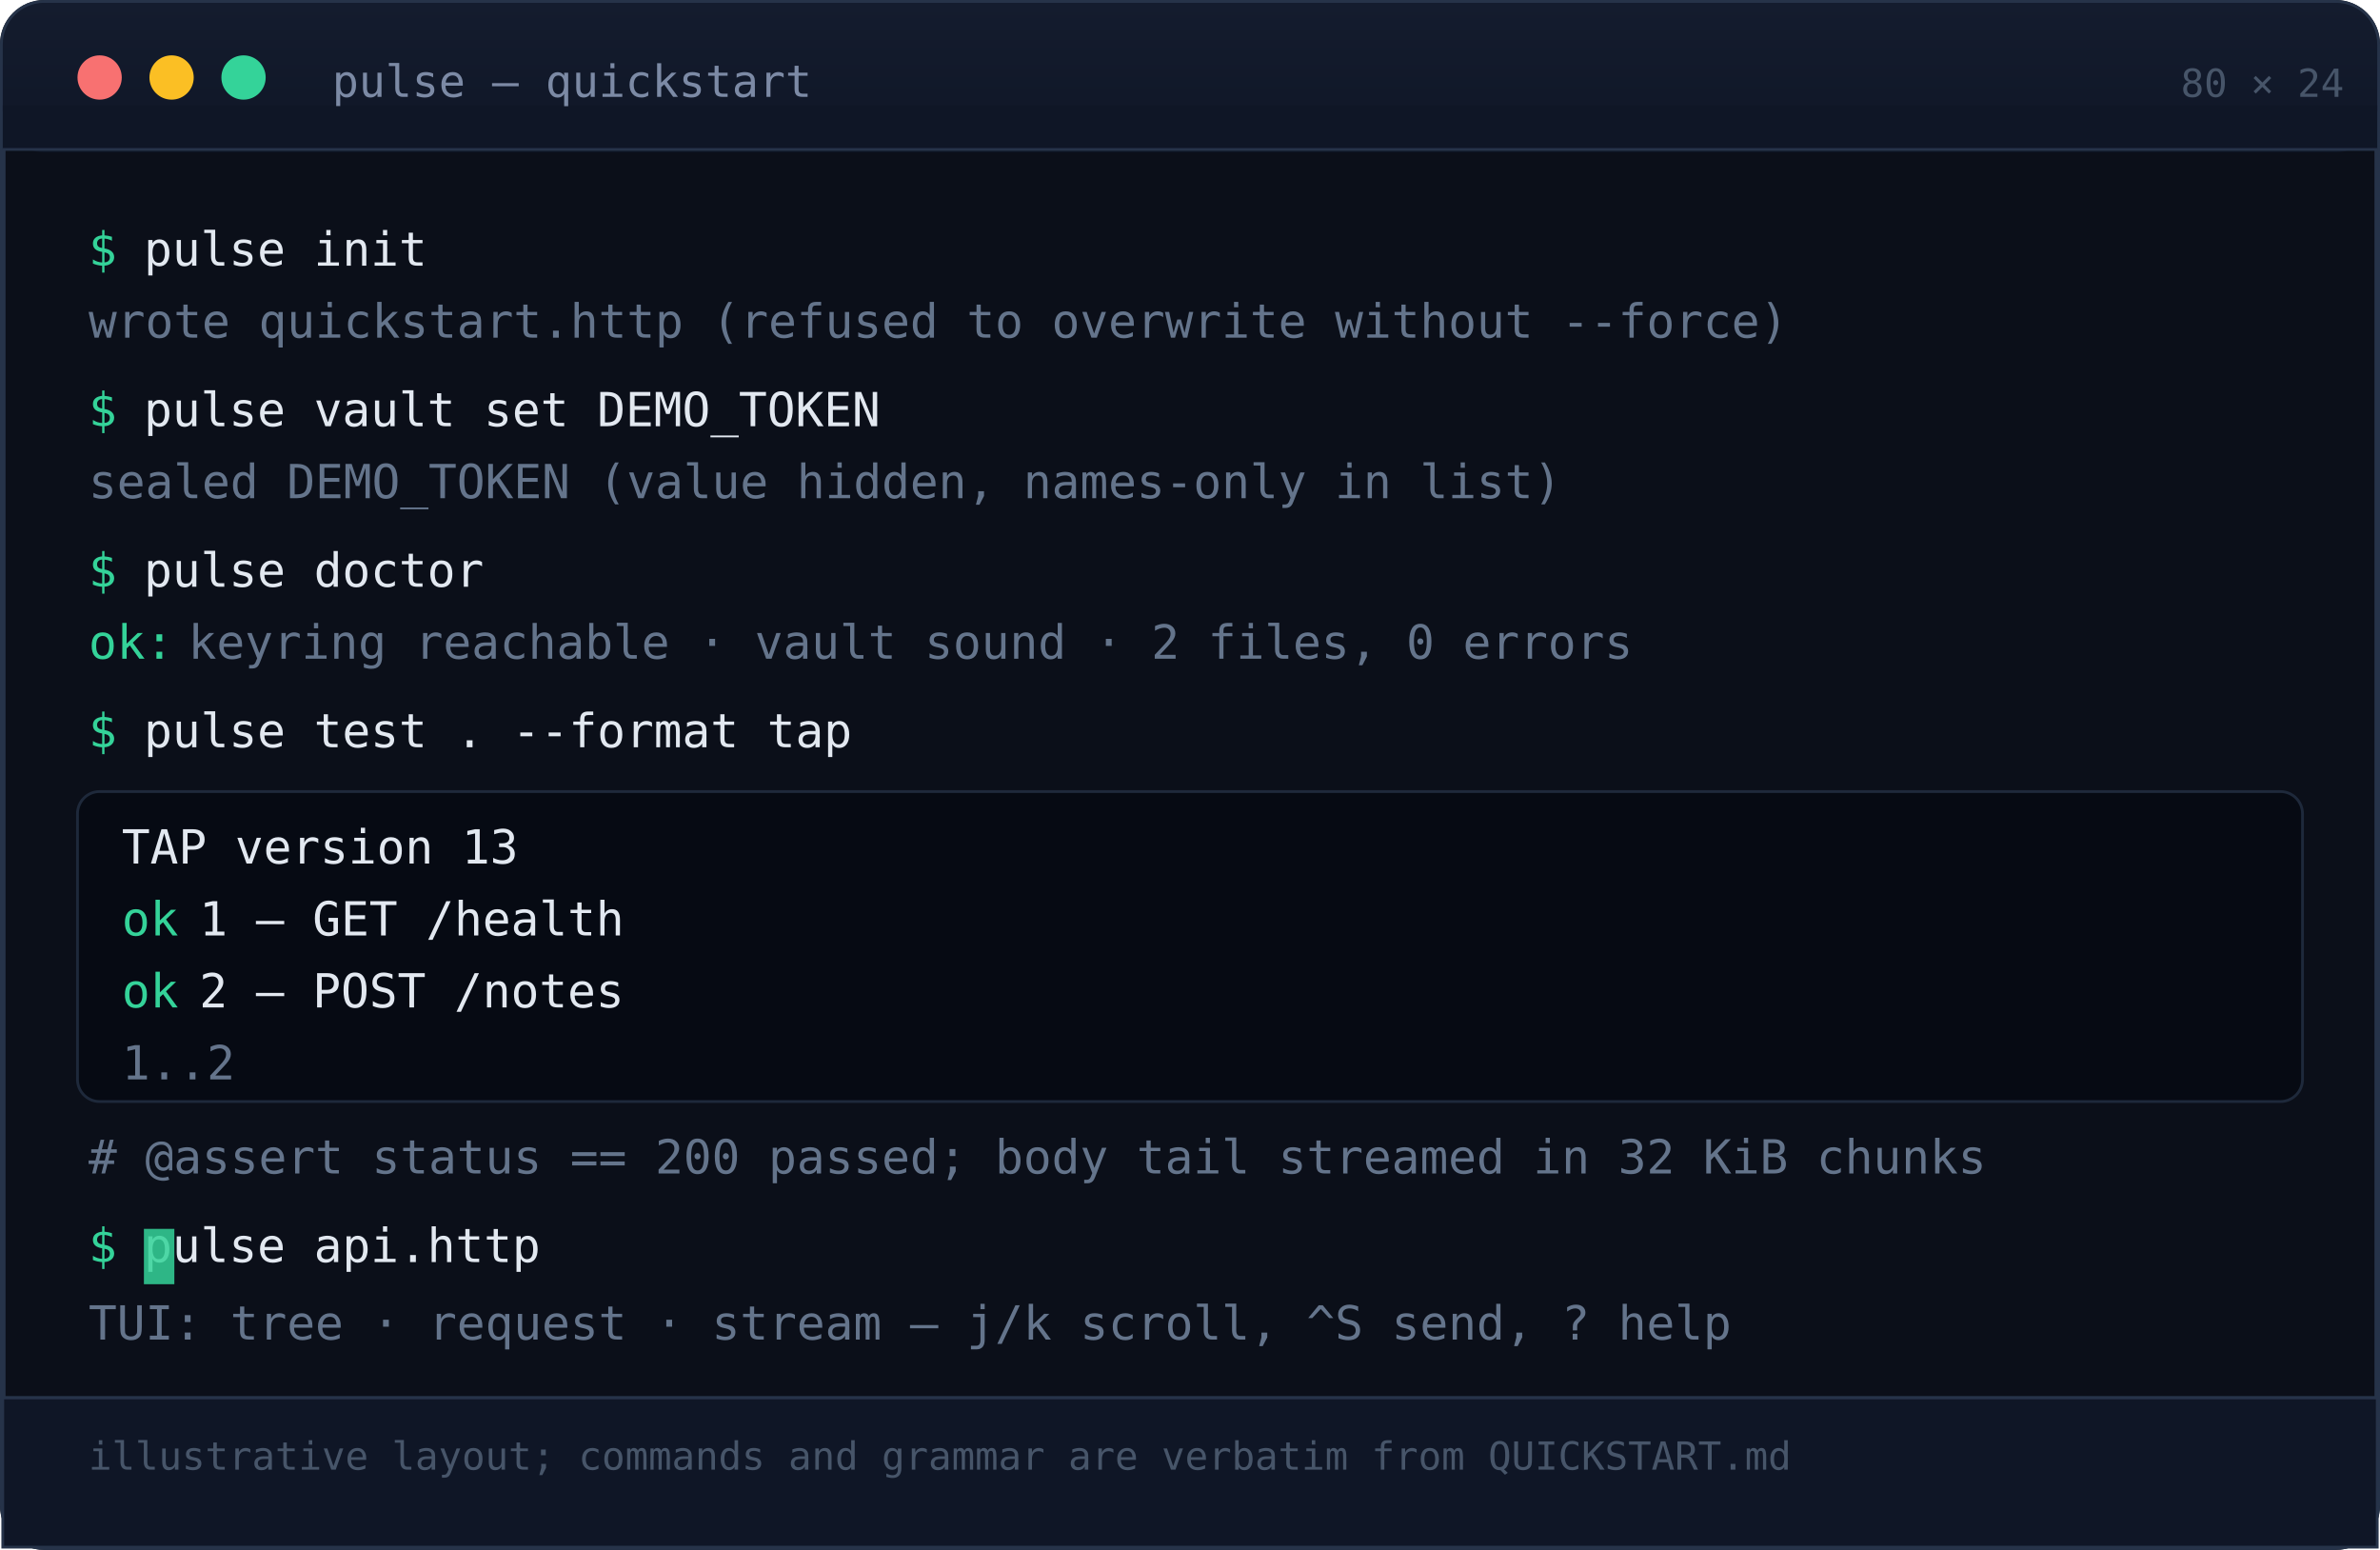
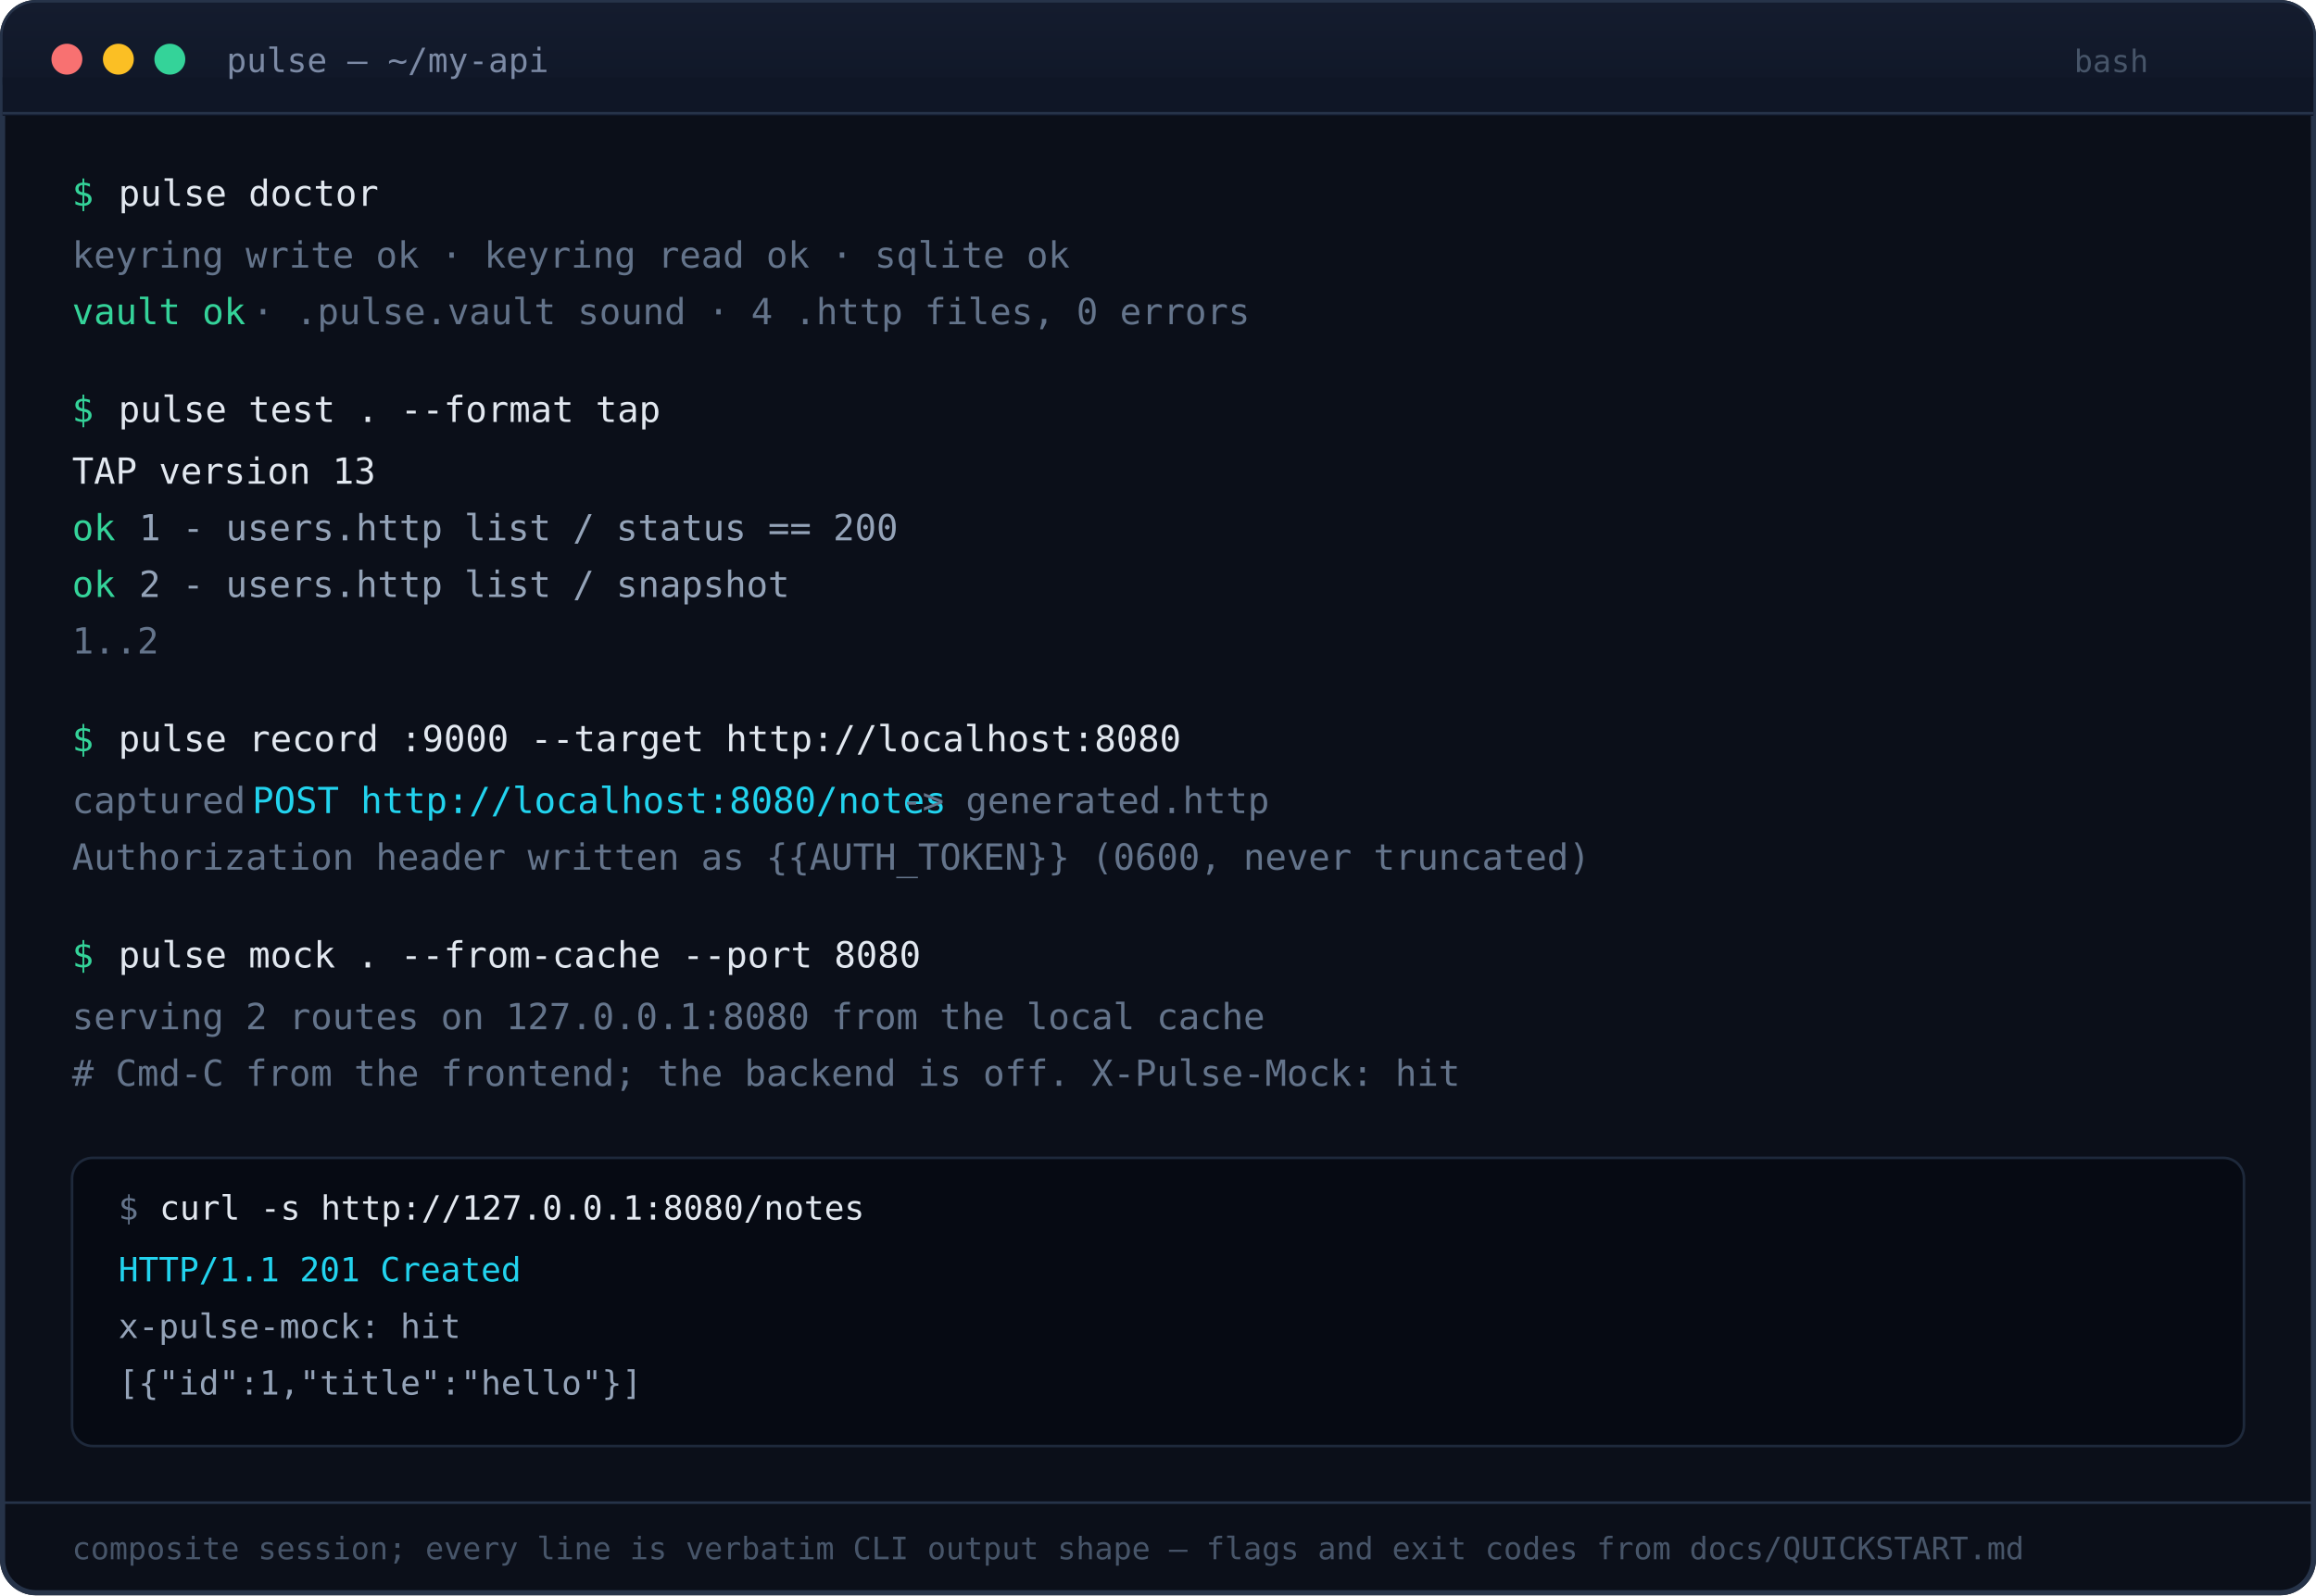
- <svg xmlns="http://www.w3.org/2000/svg" width="860" height="560" viewBox="0 0 860 560" role="img" aria-label="Pulse terminal session: init, vault seal, doctor, test">
+ <svg xmlns="http://www.w3.org/2000/svg" viewBox="0 0 900 620" width="100%" role="img" aria-labelledby="demo-title demo-desc" preserveAspectRatio="xMidYMid meet">
  <defs>
    <linearGradient id="chrome" x1="0" y1="0" x2="0" y2="1">
-       <stop offset="0" stop-color="#16203200" />
      <stop offset="0" stop-color="#141C2E" />
      <stop offset="1" stop-color="#0F1626" />
    </linearGradient>
  </defs>
-   <rect width="860" height="560" rx="16" fill="#0B0F19" />
-   <rect x="1" y="1" width="858" height="558" rx="15" fill="none" stroke="#263349" stroke-width="2" />
-   <rect x="1" y="1" width="858" height="54" rx="15" fill="url(#chrome)" />
-   <rect x="1" y="38" width="858" height="16" fill="#0F1626" />
-   <line x1="1" y1="54" x2="859" y2="54" stroke="#263349" stroke-width="1" />
-   <circle cx="36" cy="28" r="8" fill="#F87171" />
-   <circle cx="62" cy="28" r="8" fill="#FBBF24" />
-   <circle cx="88" cy="28" r="8" fill="#34D399" />
-   <text x="120" y="35" font-family="ui-monospace, SFMono-Regular, Menlo, monospace" font-size="16" fill="#7C8AA5">pulse — quickstart</text>
-   <text x="788" y="35" font-family="ui-monospace, SFMono-Regular, Menlo, monospace" font-size="14" fill="#475569">80 × 24</text>
-   <g font-family="ui-monospace, SFMono-Regular, Menlo, monospace" font-size="17">
-     <text x="32" y="96" fill="#34D399">$</text>
-     <text x="52" y="96" fill="#E2E8F0">pulse init</text>
-     <text x="32" y="122" fill="#64748B">wrote quickstart.http (refused to overwrite without --force)</text>
-     <text x="32" y="154" fill="#34D399">$</text>
-     <text x="52" y="154" fill="#E2E8F0">pulse vault set DEMO_TOKEN</text>
-     <text x="32" y="180" fill="#64748B">sealed DEMO_TOKEN (value hidden, names-only in list)</text>
-     <text x="32" y="212" fill="#34D399">$</text>
-     <text x="52" y="212" fill="#E2E8F0">pulse doctor</text>
-     <text x="32" y="238" fill="#34D399">ok:</text>
-     <text x="68" y="238" fill="#64748B">keyring reachable · vault sound · 2 files, 0 errors</text>
-     <text x="32" y="270" fill="#34D399">$</text>
-     <text x="52" y="270" fill="#E2E8F0">pulse test . --format tap</text>
-     <rect x="28" y="286" width="804" height="112" rx="8" fill="#060A13" stroke="#1E293B" stroke-width="1" />
-     <text x="44" y="312" fill="#E2E8F0">TAP version 13</text>
-     <text x="44" y="338" fill="#34D399">ok</text>
-     <text x="72" y="338" fill="#E2E8F0">1 — GET /health</text>
-     <text x="44" y="364" fill="#34D399">ok</text>
-     <text x="72" y="364" fill="#E2E8F0">2 — POST /notes</text>
-     <text x="44" y="390" fill="#64748B">1..2</text>
-     <text x="32" y="424" fill="#64748B"># @assert status == 200 passed; body tail streamed in 32 KiB chunks</text>
-     <text x="32" y="456" fill="#34D399">$</text>
-     <text x="52" y="456" fill="#E2E8F0">pulse api.http</text>
-     <rect x="52" y="444" width="11" height="20" fill="#34D399" opacity="0.85" />
-     <text x="32" y="484" fill="#64748B">TUI: tree · request · stream — j/k scroll, ^S send, ? help</text>
+   <rect width="900" height="620" rx="14" fill="#0B0F19" />
+   <rect x="1" y="1" width="898" height="618" rx="13" fill="none" stroke="#263349" stroke-width="2" />
+   <rect x="1" y="1" width="898" height="44" rx="13" fill="url(#chrome)" />
+   <rect x="1" y="30" width="898" height="15" fill="#0F1626" />
+   <line x1="1" y1="44" x2="899" y2="44" stroke="#263349" stroke-width="1" />
+   <circle cx="26" cy="23" r="6" fill="#F87171" />
+   <circle cx="46" cy="23" r="6" fill="#FBBF24" />
+   <circle cx="66" cy="23" r="6" fill="#34D399" />
+   <text x="88" y="28" font-family="ui-monospace, SFMono-Regular, Menlo, Consolas, monospace" font-size="13" fill="#7C8AA5">pulse — ~/my-api</text>
+   <text x="806" y="28" font-family="ui-monospace, SFMono-Regular, Menlo, Consolas, monospace" font-size="12" fill="#475569">bash</text>
+   <g font-family="ui-monospace, SFMono-Regular, Menlo, Consolas, monospace" font-size="14">
+     <text x="28" y="80" fill="#34D399">$</text>
+     <text x="46" y="80" fill="#E2E8F0">pulse doctor</text>
+     <text x="28" y="104" fill="#64748B">keyring write ok · keyring read ok · sqlite ok</text>
+     <text x="28" y="126" fill="#34D399">vault ok</text>
+     <text x="98" y="126" fill="#64748B">· .pulse.vault sound · 4 .http files, 0 errors</text>
+     <text x="28" y="164" fill="#34D399">$</text>
+     <text x="46" y="164" fill="#E2E8F0">pulse test . --format tap</text>
+     <text x="28" y="188" fill="#E2E8F0">TAP version 13</text>
+     <text x="28" y="210" fill="#34D399">ok</text>
+     <text x="54" y="210" fill="#94A3B8">1 - users.http list / status == 200</text>
+     <text x="28" y="232" fill="#34D399">ok</text>
+     <text x="54" y="232" fill="#94A3B8">2 - users.http list / snapshot</text>
+     <text x="28" y="254" fill="#64748B">1..2</text>
+     <text x="28" y="292" fill="#34D399">$</text>
+     <text x="46" y="292" fill="#E2E8F0">pulse record :9000 --target http://localhost:8080</text>
+     <text x="28" y="316" fill="#64748B">captured</text>
+     <text x="98" y="316" fill="#22D3EE">POST http://localhost:8080/notes</text>
+     <text x="350" y="316" fill="#64748B">-&gt; generated.http</text>
+     <text x="28" y="338" fill="#64748B">Authorization header written as {{AUTH_TOKEN}} (0600, never truncated)</text>
+     <text x="28" y="376" fill="#34D399">$</text>
+     <text x="46" y="376" fill="#E2E8F0">pulse mock . --from-cache --port 8080</text>
+     <text x="28" y="400" fill="#64748B">serving 2 routes on 127.0.0.1:8080 from the local cache</text>
+     <text x="28" y="422" fill="#64748B"># Cmd-C from the frontend; the backend is off. X-Pulse-Mock: hit</text>
  </g>
-   <rect x="1" y="505" width="858" height="54" fill="#0F1626" />
-   <rect x="1" y="505" width="858" height="54" rx="0" fill="none" stroke="#263349" stroke-width="1" />
-   <line x1="1" y1="505" x2="859" y2="505" stroke="#263349" stroke-width="1" />
-   <text x="32" y="531" font-family="ui-monospace, SFMono-Regular, Menlo, monospace" font-size="14" fill="#475569">illustrative layout; commands and grammar are verbatim from QUICKSTART.md</text>
+   <rect x="28" y="450" width="844" height="112" rx="8" fill="#060A13" stroke="#1E293B" stroke-width="1" />
+   <g font-family="ui-monospace, SFMono-Regular, Menlo, Consolas, monospace" font-size="13">
+     <text x="46" y="474" fill="#64748B">$</text>
+     <text x="62" y="474" fill="#E2E8F0">curl -s http://127.0.0.1:8080/notes</text>
+     <text x="46" y="498" fill="#22D3EE">HTTP/1.1 201 Created</text>
+     <text x="46" y="520" fill="#94A3B8">x-pulse-mock: hit</text>
+     <text x="46" y="542" fill="#94A3B8">[{"id":1,"title":"hello"}]</text>
+   </g>
+   <line x1="1" y1="584" x2="899" y2="584" stroke="#263349" stroke-width="1" />
+   <text x="28" y="606" font-family="ui-monospace, SFMono-Regular, Menlo, Consolas, monospace" font-size="12" fill="#475569">composite session; every line is verbatim CLI output shape — flags and exit codes from docs/QUICKSTART.md</text>
</svg>
